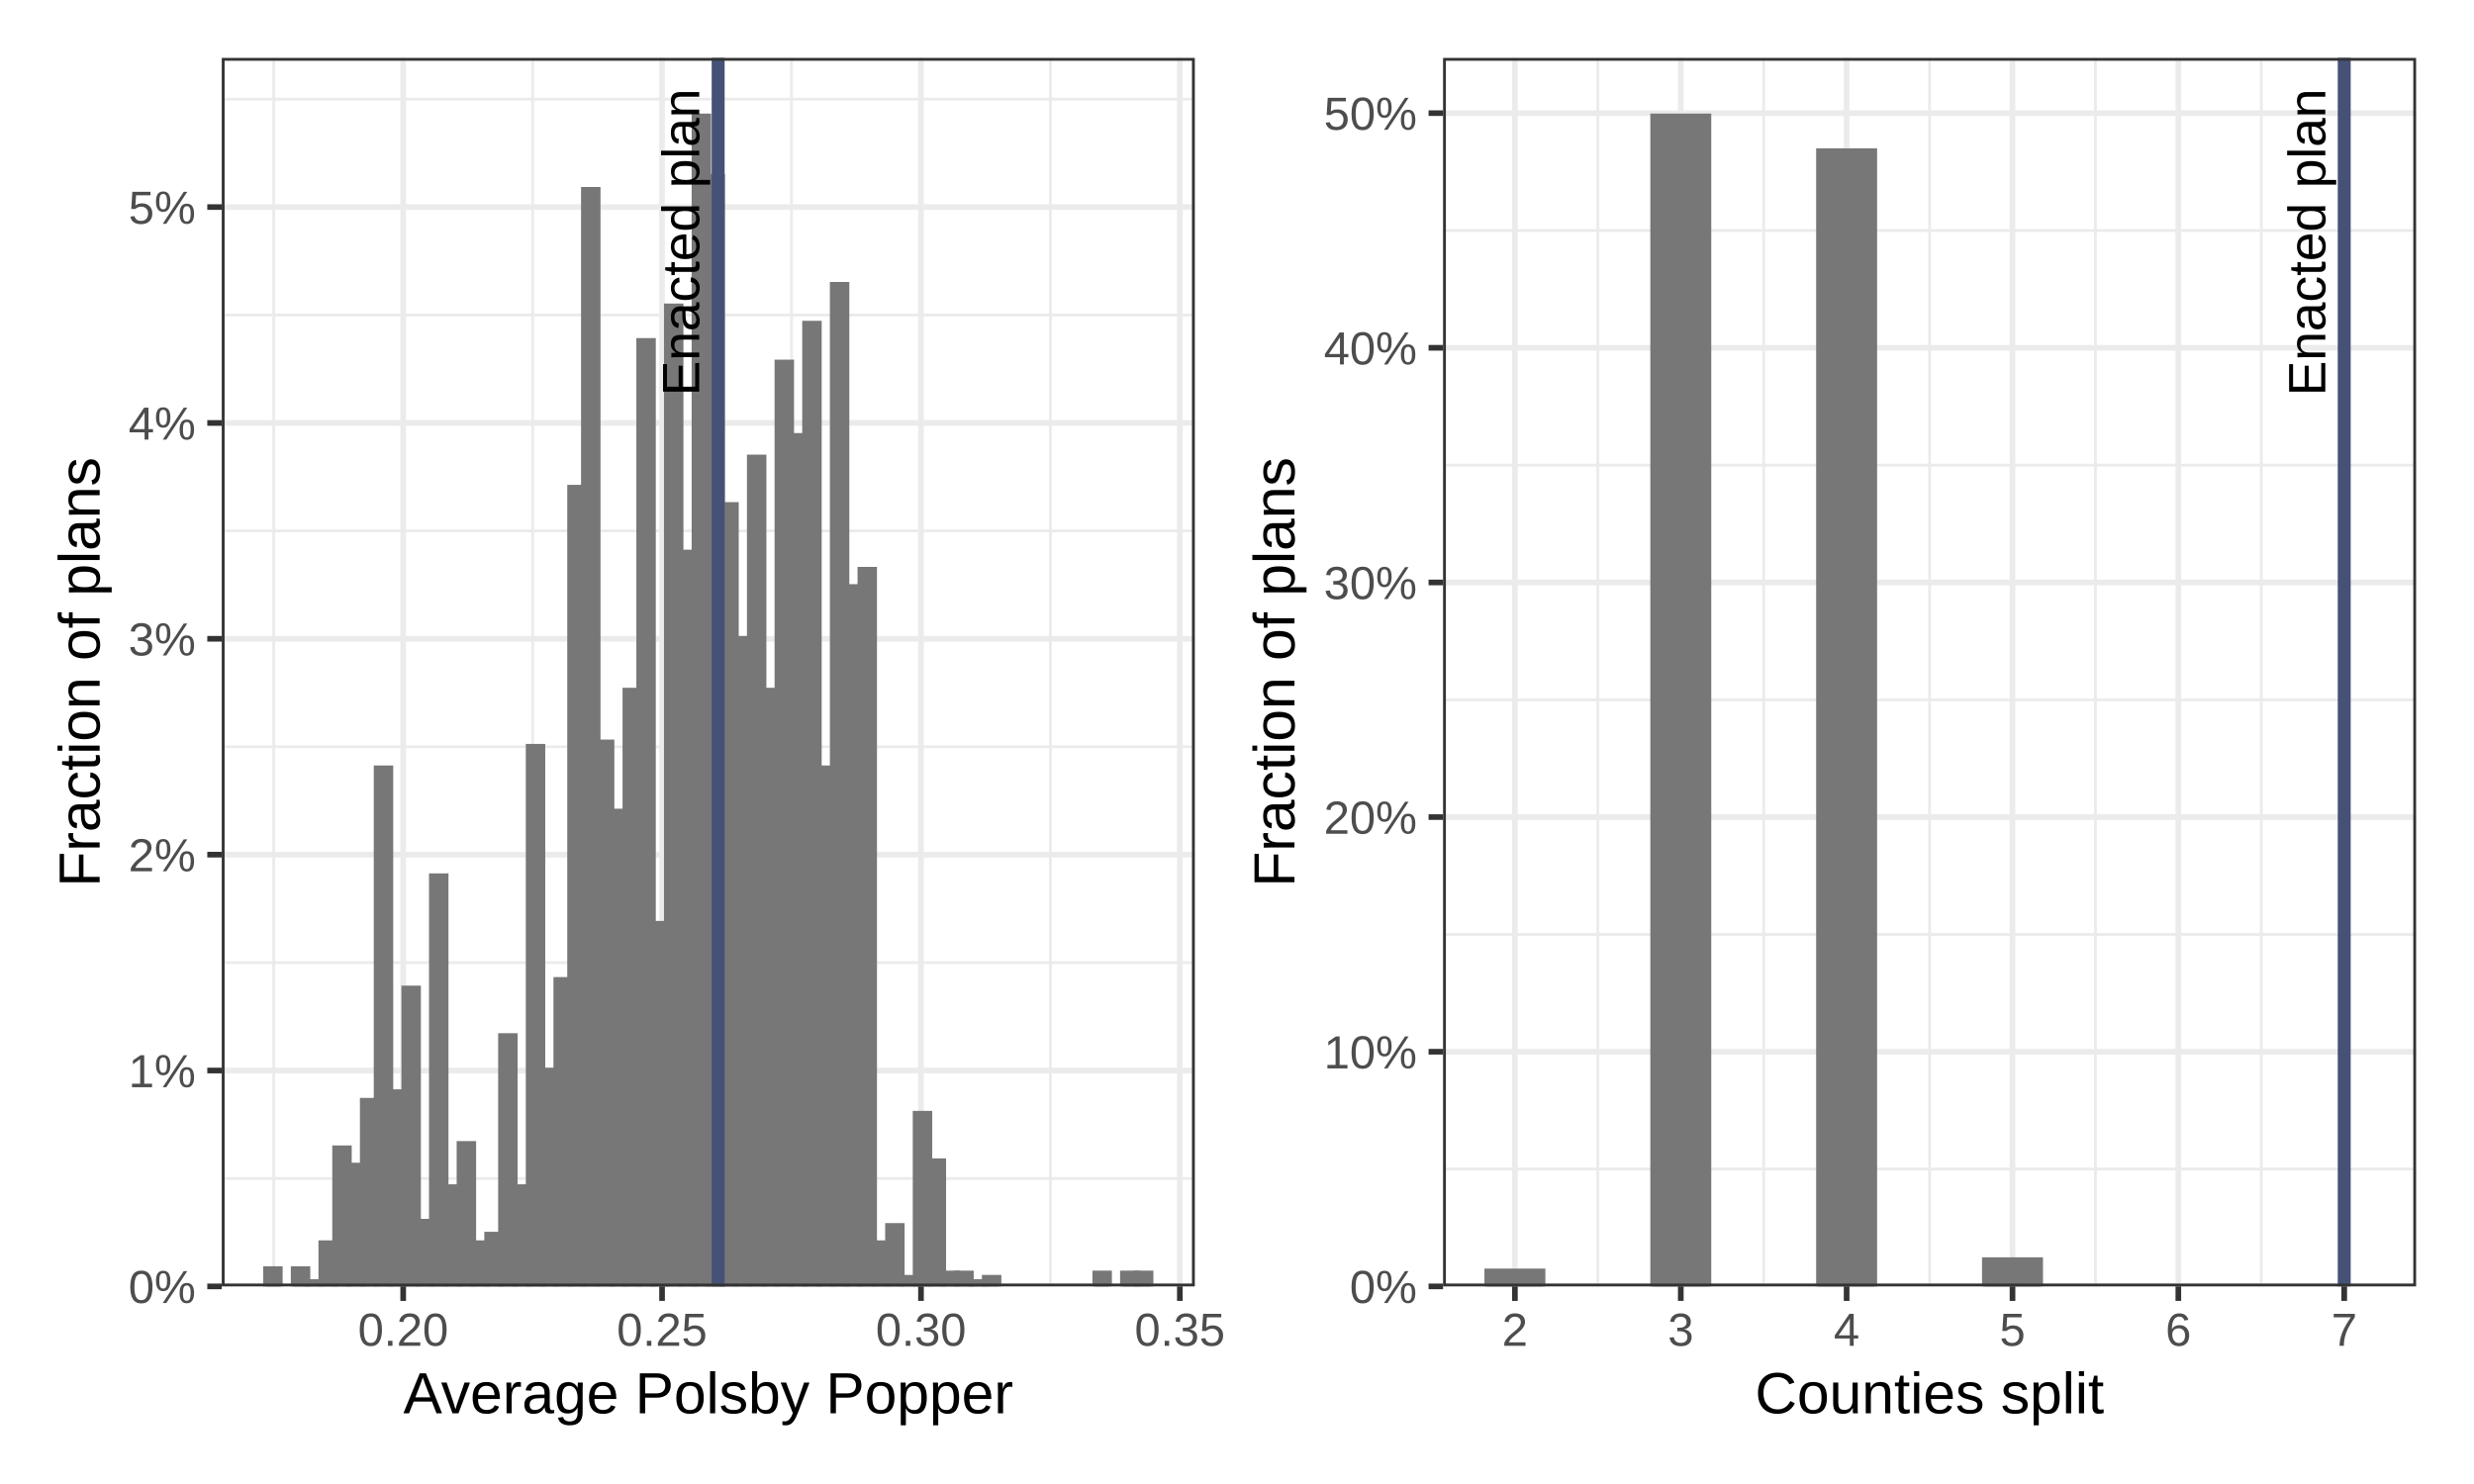
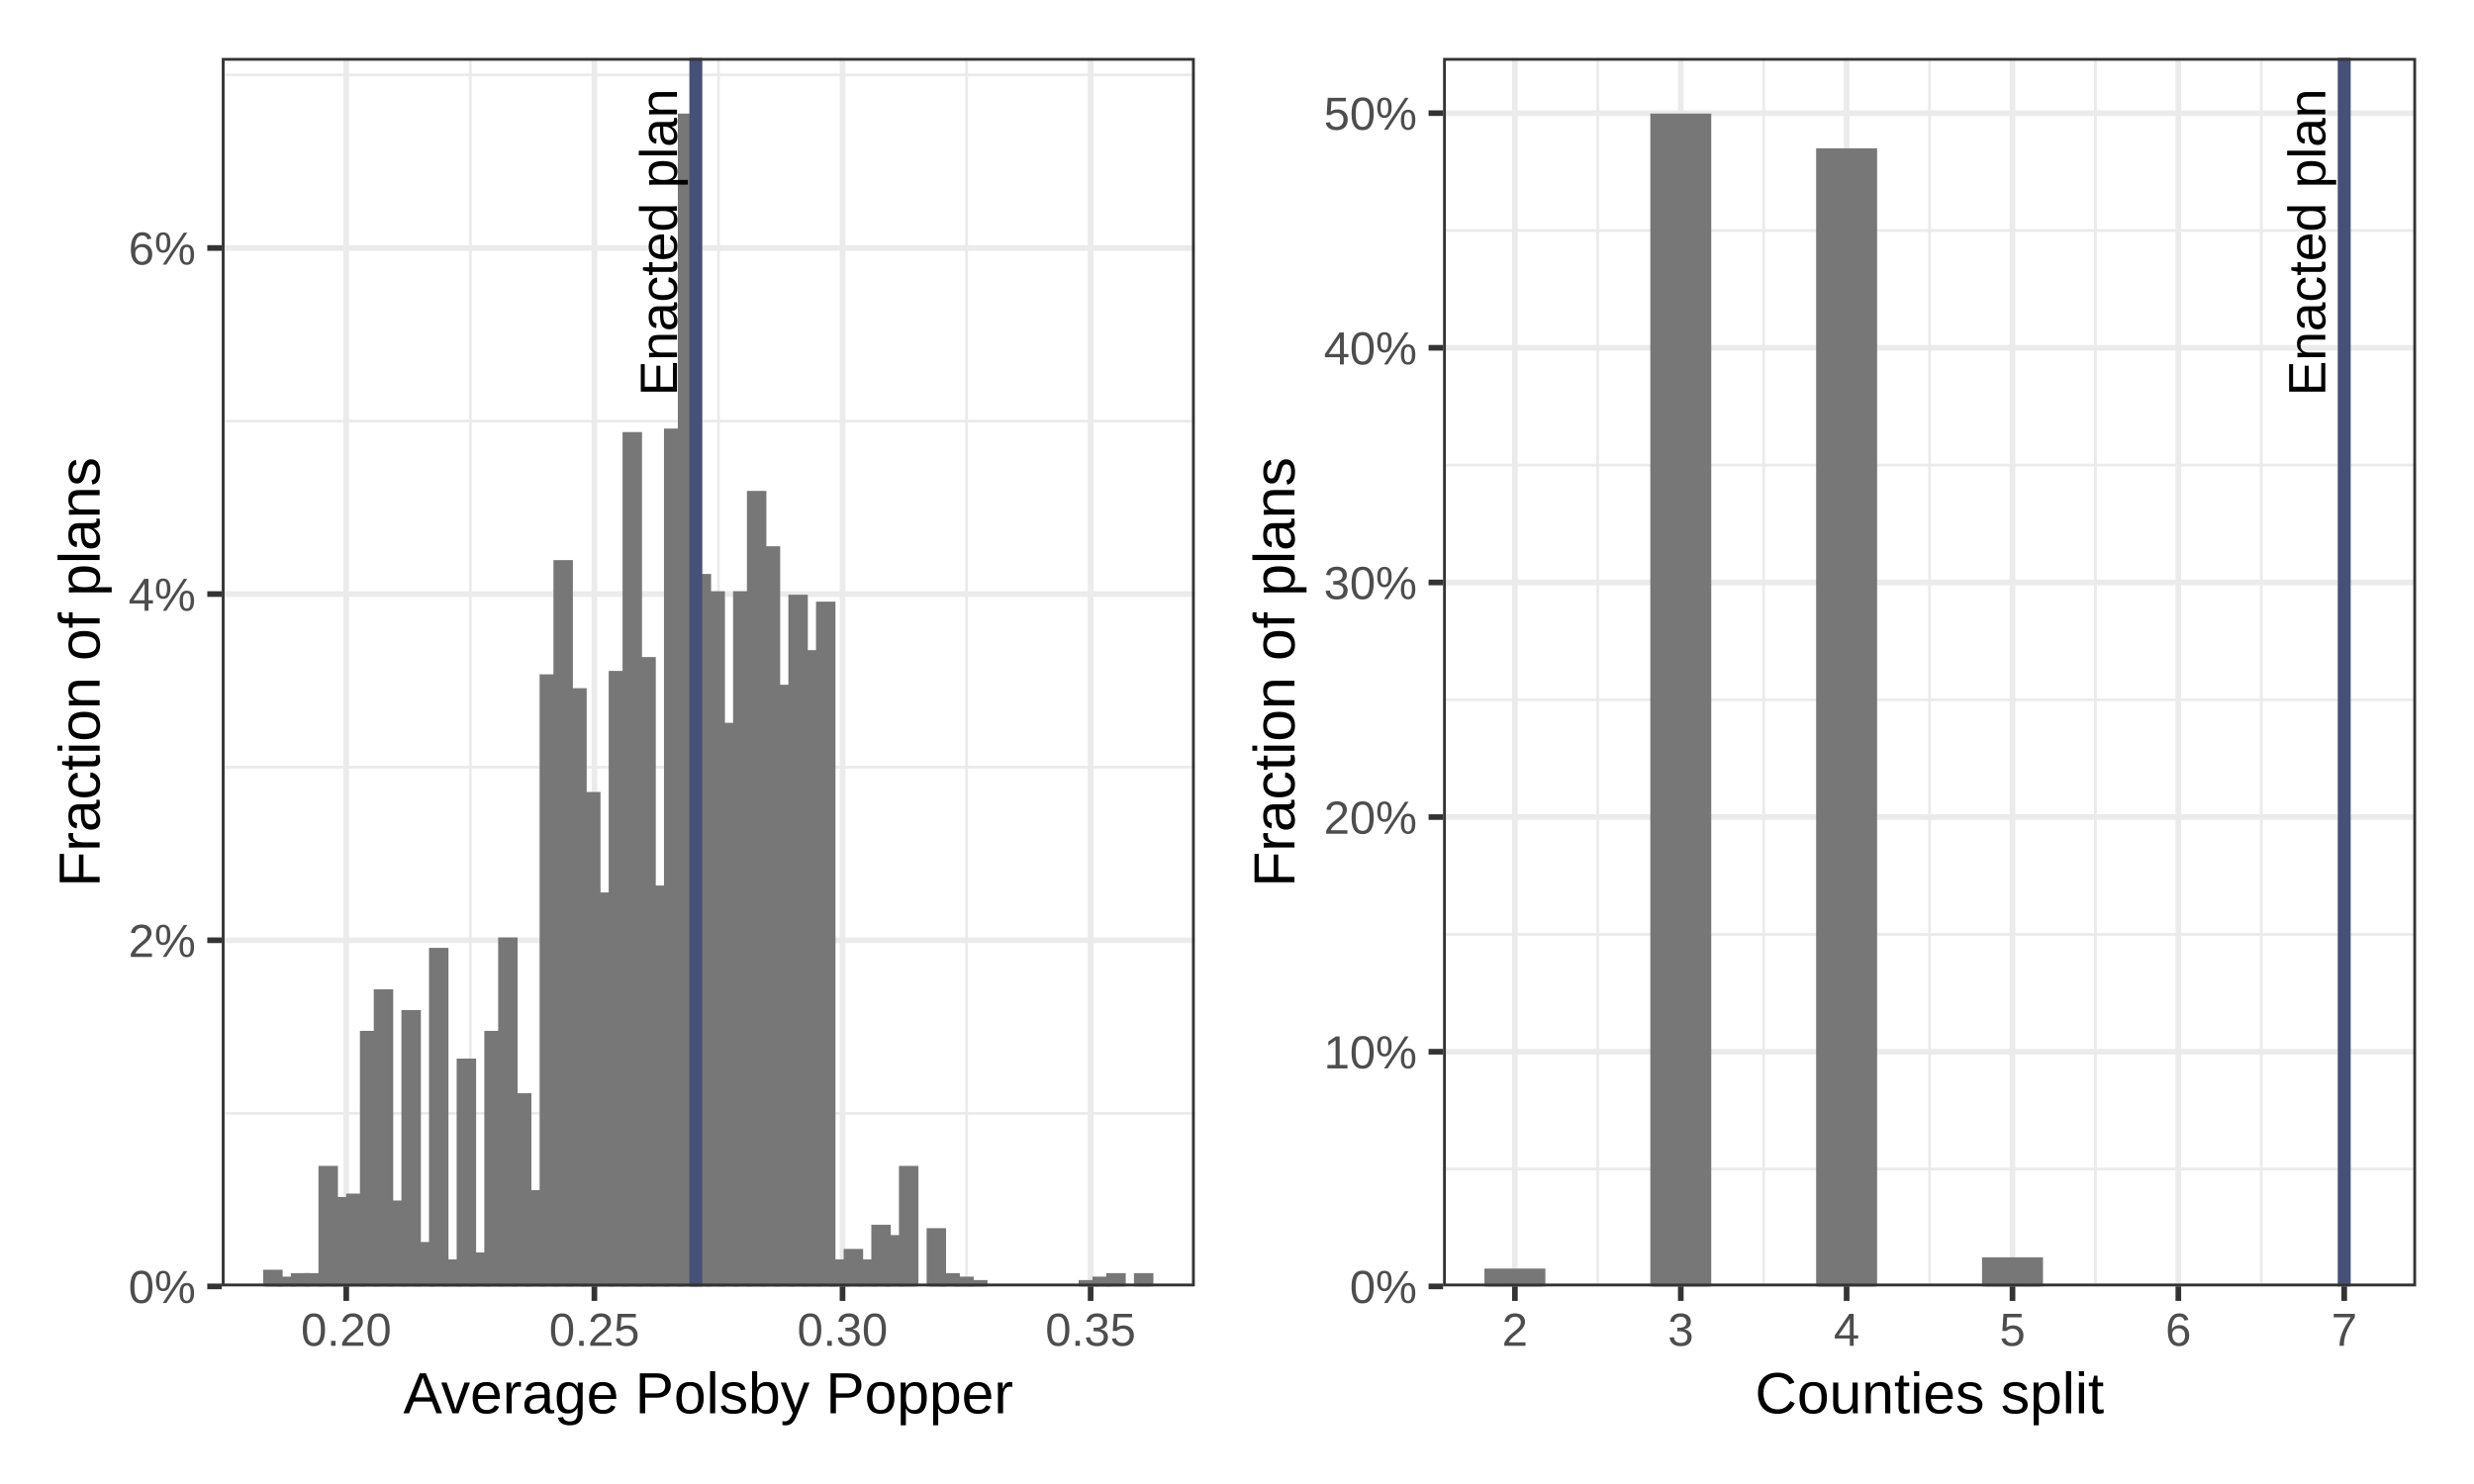
<svg xmlns="http://www.w3.org/2000/svg" class="svglite" width="468.00pt" height="280.80pt" viewBox="0 0 468.00 280.80">
  <defs>
    <style type="text/css">
    .svglite line, .svglite polyline, .svglite polygon, .svglite path, .svglite rect, .svglite circle {
      fill: none;
      stroke: #000000;
      stroke-linecap: round;
      stroke-linejoin: round;
      stroke-miterlimit: 10.00;
    }
  </style>
  </defs>
  <rect width="100%" height="100%" style="stroke: none; fill: #FFFFFF;" />
  <defs>
    <clipPath id="cpMC4wMHw0NjguMDB8MC4wMHwyODAuODA=">
      <rect x="0.00" y="0.00" width="468.00" height="280.80" />
    </clipPath>
  </defs>
  <g clip-path="url(#cpMC4wMHw0NjguMDB8MC4wMHwyODAuODA=)">
    <rect x="0" y="0" width="468.00" height="280.80" style="stroke-width: 1.07; stroke: #FFFFFF; fill: #FFFFFF;" />
  </g>
  <defs>
    <clipPath id="cpNS40OHwyMzEuNTB8NS40OHwyNzUuMzI=">
      <rect x="5.48" y="5.48" width="226.02" height="269.84" />
    </clipPath>
  </defs>
  <g clip-path="url(#cpNS40OHwyMzEuNTB8NS40OHwyNzUuMzI=)">
    <rect x="5.48" y="5.48" width="226.02" height="269.84" style="stroke-width: 1.07; stroke: #FFFFFF; fill: #FFFFFF;" />
  </g>
  <g clip-path="url(#cpMC4wMHw0NjguMDB8MC4wMHwyODAuODA=)">
</g>
  <defs>
    <clipPath id="cpNDEuOTV8MjI2LjAyfDEwLjk2fDI0My40MQ==">
      <rect x="41.95" y="10.96" width="184.07" height="232.45" />
    </clipPath>
  </defs>
  <g clip-path="url(#cpNDEuOTV8MjI2LjAyfDEwLjk2fDI0My40MQ==)">
    <rect x="41.95" y="10.96" width="184.07" height="232.45" style="stroke-width: 1.07; stroke: none; fill: #FFFFFF;" />
-     <polyline points="41.95,222.99 226.02,222.99 " style="stroke-width: 0.53; stroke: #EBEBEB; stroke-linecap: butt;" />
-     <polyline points="41.95,182.14 226.02,182.14 " style="stroke-width: 0.53; stroke: #EBEBEB; stroke-linecap: butt;" />
-     <polyline points="41.95,141.30 226.02,141.30 " style="stroke-width: 0.53; stroke: #EBEBEB; stroke-linecap: butt;" />
-     <polyline points="41.95,100.45 226.02,100.45 " style="stroke-width: 0.53; stroke: #EBEBEB; stroke-linecap: butt;" />
-     <polyline points="41.95,59.61 226.02,59.61 " style="stroke-width: 0.53; stroke: #EBEBEB; stroke-linecap: butt;" />
-     <polyline points="41.95,18.76 226.02,18.76 " style="stroke-width: 0.53; stroke: #EBEBEB; stroke-linecap: butt;" />
-     <polyline points="51.78,243.41 51.78,10.96 " style="stroke-width: 0.53; stroke: #EBEBEB; stroke-linecap: butt;" />
-     <polyline points="100.76,243.41 100.76,10.96 " style="stroke-width: 0.53; stroke: #EBEBEB; stroke-linecap: butt;" />
-     <polyline points="149.73,243.41 149.73,10.96 " style="stroke-width: 0.53; stroke: #EBEBEB; stroke-linecap: butt;" />
-     <polyline points="198.70,243.41 198.70,10.96 " style="stroke-width: 0.53; stroke: #EBEBEB; stroke-linecap: butt;" />
+     <polyline points="41.95,210.66 226.02,210.66 " style="stroke-width: 0.53; stroke: #EBEBEB; stroke-linecap: butt;" />
+     <polyline points="41.95,145.16 226.02,145.16 " style="stroke-width: 0.53; stroke: #EBEBEB; stroke-linecap: butt;" />
+     <polyline points="41.95,79.67 226.02,79.67 " style="stroke-width: 0.53; stroke: #EBEBEB; stroke-linecap: butt;" />
+     <polyline points="41.95,14.17 226.02,14.17 " style="stroke-width: 0.53; stroke: #EBEBEB; stroke-linecap: butt;" />
+     <polyline points="42.03,243.41 42.03,10.96 " style="stroke-width: 0.53; stroke: #EBEBEB; stroke-linecap: butt;" />
+     <polyline points="88.97,243.41 88.97,10.96 " style="stroke-width: 0.53; stroke: #EBEBEB; stroke-linecap: butt;" />
+     <polyline points="135.91,243.41 135.91,10.96 " style="stroke-width: 0.53; stroke: #EBEBEB; stroke-linecap: butt;" />
+     <polyline points="182.84,243.41 182.84,10.96 " style="stroke-width: 0.53; stroke: #EBEBEB; stroke-linecap: butt;" />
    <polyline points="41.95,243.41 226.02,243.41 " style="stroke-width: 1.07; stroke: #EBEBEB; stroke-linecap: butt;" />
-     <polyline points="41.95,202.56 226.02,202.56 " style="stroke-width: 1.07; stroke: #EBEBEB; stroke-linecap: butt;" />
-     <polyline points="41.95,161.72 226.02,161.72 " style="stroke-width: 1.07; stroke: #EBEBEB; stroke-linecap: butt;" />
-     <polyline points="41.95,120.87 226.02,120.87 " style="stroke-width: 1.07; stroke: #EBEBEB; stroke-linecap: butt;" />
-     <polyline points="41.95,80.03 226.02,80.03 " style="stroke-width: 1.07; stroke: #EBEBEB; stroke-linecap: butt;" />
-     <polyline points="41.95,39.18 226.02,39.18 " style="stroke-width: 1.07; stroke: #EBEBEB; stroke-linecap: butt;" />
-     <polyline points="76.27,243.41 76.27,10.96 " style="stroke-width: 1.07; stroke: #EBEBEB; stroke-linecap: butt;" />
-     <polyline points="125.24,243.41 125.24,10.96 " style="stroke-width: 1.07; stroke: #EBEBEB; stroke-linecap: butt;" />
-     <polyline points="174.22,243.41 174.22,10.96 " style="stroke-width: 1.07; stroke: #EBEBEB; stroke-linecap: butt;" />
-     <polyline points="223.19,243.41 223.19,10.96 " style="stroke-width: 1.07; stroke: #EBEBEB; stroke-linecap: butt;" />
-     <rect x="50.32" y="240.14" width="2.61" height="3.27" style="stroke-width: 1.07; stroke: #777777; stroke-linecap: square; stroke-linejoin: miter; fill: #777777;" />
-     <rect x="52.93" y="243.41" width="2.61" height="0.00" style="stroke-width: 1.07; stroke: #777777; stroke-linecap: square; stroke-linejoin: miter; fill: #777777;" />
-     <rect x="55.55" y="240.14" width="2.61" height="3.27" style="stroke-width: 1.07; stroke: #777777; stroke-linecap: square; stroke-linejoin: miter; fill: #777777;" />
-     <rect x="58.16" y="242.59" width="2.61" height="0.82" style="stroke-width: 1.07; stroke: #777777; stroke-linecap: square; stroke-linejoin: miter; fill: #777777;" />
-     <rect x="60.78" y="235.24" width="2.61" height="8.17" style="stroke-width: 1.07; stroke: #777777; stroke-linecap: square; stroke-linejoin: miter; fill: #777777;" />
-     <rect x="63.39" y="217.27" width="2.61" height="26.14" style="stroke-width: 1.07; stroke: #777777; stroke-linecap: square; stroke-linejoin: miter; fill: #777777;" />
-     <rect x="66.01" y="220.54" width="2.61" height="22.87" style="stroke-width: 1.07; stroke: #777777; stroke-linecap: square; stroke-linejoin: miter; fill: #777777;" />
-     <rect x="68.62" y="208.28" width="2.61" height="35.13" style="stroke-width: 1.07; stroke: #777777; stroke-linecap: square; stroke-linejoin: miter; fill: #777777;" />
-     <rect x="71.24" y="145.38" width="2.61" height="98.03" style="stroke-width: 1.07; stroke: #777777; stroke-linecap: square; stroke-linejoin: miter; fill: #777777;" />
-     <rect x="73.85" y="206.65" width="2.61" height="36.76" style="stroke-width: 1.07; stroke: #777777; stroke-linecap: square; stroke-linejoin: miter; fill: #777777;" />
-     <rect x="76.47" y="187.04" width="2.61" height="56.37" style="stroke-width: 1.07; stroke: #777777; stroke-linecap: square; stroke-linejoin: miter; fill: #777777;" />
-     <rect x="79.08" y="231.16" width="2.61" height="12.25" style="stroke-width: 1.07; stroke: #777777; stroke-linecap: square; stroke-linejoin: miter; fill: #777777;" />
-     <rect x="81.69" y="165.80" width="2.61" height="77.61" style="stroke-width: 1.07; stroke: #777777; stroke-linecap: square; stroke-linejoin: miter; fill: #777777;" />
-     <rect x="84.31" y="224.62" width="2.61" height="18.79" style="stroke-width: 1.07; stroke: #777777; stroke-linecap: square; stroke-linejoin: miter; fill: #777777;" />
-     <rect x="86.92" y="216.45" width="2.61" height="26.96" style="stroke-width: 1.07; stroke: #777777; stroke-linecap: square; stroke-linejoin: miter; fill: #777777;" />
-     <rect x="89.54" y="235.24" width="2.61" height="8.17" style="stroke-width: 1.07; stroke: #777777; stroke-linecap: square; stroke-linejoin: miter; fill: #777777;" />
-     <rect x="92.15" y="233.61" width="2.61" height="9.80" style="stroke-width: 1.07; stroke: #777777; stroke-linecap: square; stroke-linejoin: miter; fill: #777777;" />
-     <rect x="94.77" y="196.03" width="2.61" height="47.38" style="stroke-width: 1.07; stroke: #777777; stroke-linecap: square; stroke-linejoin: miter; fill: #777777;" />
-     <rect x="97.38" y="224.62" width="2.61" height="18.79" style="stroke-width: 1.07; stroke: #777777; stroke-linecap: square; stroke-linejoin: miter; fill: #777777;" />
-     <rect x="100.00" y="141.30" width="2.61" height="102.11" style="stroke-width: 1.07; stroke: #777777; stroke-linecap: square; stroke-linejoin: miter; fill: #777777;" />
-     <rect x="102.61" y="202.56" width="2.61" height="40.85" style="stroke-width: 1.07; stroke: #777777; stroke-linecap: square; stroke-linejoin: miter; fill: #777777;" />
-     <rect x="105.23" y="185.41" width="2.61" height="58.00" style="stroke-width: 1.07; stroke: #777777; stroke-linecap: square; stroke-linejoin: miter; fill: #777777;" />
-     <rect x="107.84" y="92.28" width="2.61" height="151.13" style="stroke-width: 1.07; stroke: #777777; stroke-linecap: square; stroke-linejoin: miter; fill: #777777;" />
-     <rect x="110.45" y="35.92" width="2.61" height="207.49" style="stroke-width: 1.07; stroke: #777777; stroke-linecap: square; stroke-linejoin: miter; fill: #777777;" />
-     <rect x="113.07" y="140.48" width="2.61" height="102.93" style="stroke-width: 1.07; stroke: #777777; stroke-linecap: square; stroke-linejoin: miter; fill: #777777;" />
-     <rect x="115.68" y="153.55" width="2.61" height="89.86" style="stroke-width: 1.07; stroke: #777777; stroke-linecap: square; stroke-linejoin: miter; fill: #777777;" />
-     <rect x="118.30" y="130.68" width="2.61" height="112.73" style="stroke-width: 1.07; stroke: #777777; stroke-linecap: square; stroke-linejoin: miter; fill: #777777;" />
-     <rect x="120.91" y="64.51" width="2.61" height="178.90" style="stroke-width: 1.07; stroke: #777777; stroke-linecap: square; stroke-linejoin: miter; fill: #777777;" />
-     <rect x="123.53" y="174.79" width="2.61" height="68.62" style="stroke-width: 1.07; stroke: #777777; stroke-linecap: square; stroke-linejoin: miter; fill: #777777;" />
-     <rect x="126.14" y="57.97" width="2.61" height="185.44" style="stroke-width: 1.07; stroke: #777777; stroke-linecap: square; stroke-linejoin: miter; fill: #777777;" />
-     <rect x="128.76" y="104.54" width="2.61" height="138.87" style="stroke-width: 1.07; stroke: #777777; stroke-linecap: square; stroke-linejoin: miter; fill: #777777;" />
-     <rect x="131.37" y="22.03" width="2.61" height="221.38" style="stroke-width: 1.07; stroke: #777777; stroke-linecap: square; stroke-linejoin: miter; fill: #777777;" />
-     <rect x="133.99" y="33.46" width="2.61" height="209.95" style="stroke-width: 1.07; stroke: #777777; stroke-linecap: square; stroke-linejoin: miter; fill: #777777;" />
-     <rect x="136.60" y="95.55" width="2.61" height="147.86" style="stroke-width: 1.07; stroke: #777777; stroke-linecap: square; stroke-linejoin: miter; fill: #777777;" />
-     <rect x="139.21" y="120.87" width="2.61" height="122.54" style="stroke-width: 1.07; stroke: #777777; stroke-linecap: square; stroke-linejoin: miter; fill: #777777;" />
-     <rect x="141.83" y="86.56" width="2.61" height="156.85" style="stroke-width: 1.07; stroke: #777777; stroke-linecap: square; stroke-linejoin: miter; fill: #777777;" />
-     <rect x="144.44" y="130.68" width="2.61" height="112.73" style="stroke-width: 1.07; stroke: #777777; stroke-linecap: square; stroke-linejoin: miter; fill: #777777;" />
-     <rect x="147.06" y="68.59" width="2.61" height="174.82" style="stroke-width: 1.07; stroke: #777777; stroke-linecap: square; stroke-linejoin: miter; fill: #777777;" />
-     <rect x="149.67" y="82.48" width="2.61" height="160.93" style="stroke-width: 1.07; stroke: #777777; stroke-linecap: square; stroke-linejoin: miter; fill: #777777;" />
-     <rect x="152.29" y="61.24" width="2.61" height="182.17" style="stroke-width: 1.07; stroke: #777777; stroke-linecap: square; stroke-linejoin: miter; fill: #777777;" />
-     <rect x="154.90" y="145.38" width="2.61" height="98.03" style="stroke-width: 1.07; stroke: #777777; stroke-linecap: square; stroke-linejoin: miter; fill: #777777;" />
-     <rect x="157.52" y="53.89" width="2.61" height="189.52" style="stroke-width: 1.07; stroke: #777777; stroke-linecap: square; stroke-linejoin: miter; fill: #777777;" />
-     <rect x="160.13" y="111.07" width="2.61" height="132.34" style="stroke-width: 1.07; stroke: #777777; stroke-linecap: square; stroke-linejoin: miter; fill: #777777;" />
-     <rect x="162.75" y="107.80" width="2.61" height="135.61" style="stroke-width: 1.07; stroke: #777777; stroke-linecap: square; stroke-linejoin: miter; fill: #777777;" />
-     <rect x="165.36" y="235.24" width="2.61" height="8.17" style="stroke-width: 1.07; stroke: #777777; stroke-linecap: square; stroke-linejoin: miter; fill: #777777;" />
-     <rect x="167.98" y="231.97" width="2.61" height="11.44" style="stroke-width: 1.07; stroke: #777777; stroke-linecap: square; stroke-linejoin: miter; fill: #777777;" />
-     <rect x="170.59" y="241.78" width="2.61" height="1.63" style="stroke-width: 1.07; stroke: #777777; stroke-linecap: square; stroke-linejoin: miter; fill: #777777;" />
-     <rect x="173.20" y="210.73" width="2.61" height="32.68" style="stroke-width: 1.07; stroke: #777777; stroke-linecap: square; stroke-linejoin: miter; fill: #777777;" />
-     <rect x="175.82" y="219.72" width="2.61" height="23.69" style="stroke-width: 1.07; stroke: #777777; stroke-linecap: square; stroke-linejoin: miter; fill: #777777;" />
-     <rect x="178.43" y="240.96" width="2.61" height="2.45" style="stroke-width: 1.07; stroke: #777777; stroke-linecap: square; stroke-linejoin: miter; fill: #777777;" />
-     <rect x="181.05" y="240.96" width="2.61" height="2.45" style="stroke-width: 1.07; stroke: #777777; stroke-linecap: square; stroke-linejoin: miter; fill: #777777;" />
-     <rect x="183.66" y="242.59" width="2.61" height="0.82" style="stroke-width: 1.07; stroke: #777777; stroke-linecap: square; stroke-linejoin: miter; fill: #777777;" />
-     <rect x="186.28" y="241.78" width="2.61" height="1.63" style="stroke-width: 1.07; stroke: #777777; stroke-linecap: square; stroke-linejoin: miter; fill: #777777;" />
+     <polyline points="41.95,177.91 226.02,177.91 " style="stroke-width: 1.07; stroke: #EBEBEB; stroke-linecap: butt;" />
+     <polyline points="41.95,112.41 226.02,112.41 " style="stroke-width: 1.07; stroke: #EBEBEB; stroke-linecap: butt;" />
+     <polyline points="41.95,46.92 226.02,46.92 " style="stroke-width: 1.07; stroke: #EBEBEB; stroke-linecap: butt;" />
+     <polyline points="65.50,243.41 65.50,10.96 " style="stroke-width: 1.07; stroke: #EBEBEB; stroke-linecap: butt;" />
+     <polyline points="112.44,243.41 112.44,10.96 " style="stroke-width: 1.07; stroke: #EBEBEB; stroke-linecap: butt;" />
+     <polyline points="159.38,243.41 159.38,10.96 " style="stroke-width: 1.07; stroke: #EBEBEB; stroke-linecap: butt;" />
+     <polyline points="206.31,243.41 206.31,10.96 " style="stroke-width: 1.07; stroke: #EBEBEB; stroke-linecap: butt;" />
+     <rect x="50.32" y="240.79" width="2.61" height="2.62" style="stroke-width: 1.07; stroke: #777777; stroke-linecap: square; stroke-linejoin: miter; fill: #777777;" />
+     <rect x="52.93" y="242.10" width="2.61" height="1.31" style="stroke-width: 1.07; stroke: #777777; stroke-linecap: square; stroke-linejoin: miter; fill: #777777;" />
+     <rect x="55.55" y="241.44" width="2.61" height="1.96" style="stroke-width: 1.07; stroke: #777777; stroke-linecap: square; stroke-linejoin: miter; fill: #777777;" />
+     <rect x="58.16" y="241.44" width="2.61" height="1.96" style="stroke-width: 1.07; stroke: #777777; stroke-linecap: square; stroke-linejoin: miter; fill: #777777;" />
+     <rect x="60.78" y="221.14" width="2.61" height="22.27" style="stroke-width: 1.07; stroke: #777777; stroke-linecap: square; stroke-linejoin: miter; fill: #777777;" />
+     <rect x="63.39" y="227.04" width="2.61" height="16.37" style="stroke-width: 1.07; stroke: #777777; stroke-linecap: square; stroke-linejoin: miter; fill: #777777;" />
+     <rect x="66.01" y="226.38" width="2.61" height="17.03" style="stroke-width: 1.07; stroke: #777777; stroke-linecap: square; stroke-linejoin: miter; fill: #777777;" />
+     <rect x="68.62" y="195.60" width="2.61" height="47.81" style="stroke-width: 1.07; stroke: #777777; stroke-linecap: square; stroke-linejoin: miter; fill: #777777;" />
+     <rect x="71.24" y="187.74" width="2.61" height="55.67" style="stroke-width: 1.07; stroke: #777777; stroke-linecap: square; stroke-linejoin: miter; fill: #777777;" />
+     <rect x="73.85" y="227.69" width="2.61" height="15.72" style="stroke-width: 1.07; stroke: #777777; stroke-linecap: square; stroke-linejoin: miter; fill: #777777;" />
+     <rect x="76.47" y="191.67" width="2.61" height="51.74" style="stroke-width: 1.07; stroke: #777777; stroke-linecap: square; stroke-linejoin: miter; fill: #777777;" />
+     <rect x="79.08" y="235.55" width="2.61" height="7.86" style="stroke-width: 1.07; stroke: #777777; stroke-linecap: square; stroke-linejoin: miter; fill: #777777;" />
+     <rect x="81.69" y="179.88" width="2.61" height="63.53" style="stroke-width: 1.07; stroke: #777777; stroke-linecap: square; stroke-linejoin: miter; fill: #777777;" />
+     <rect x="84.31" y="238.83" width="2.61" height="4.58" style="stroke-width: 1.07; stroke: #777777; stroke-linecap: square; stroke-linejoin: miter; fill: #777777;" />
+     <rect x="86.92" y="200.84" width="2.61" height="42.57" style="stroke-width: 1.07; stroke: #777777; stroke-linecap: square; stroke-linejoin: miter; fill: #777777;" />
+     <rect x="89.54" y="237.52" width="2.61" height="5.89" style="stroke-width: 1.07; stroke: #777777; stroke-linecap: square; stroke-linejoin: miter; fill: #777777;" />
+     <rect x="92.15" y="195.60" width="2.61" height="47.81" style="stroke-width: 1.07; stroke: #777777; stroke-linecap: square; stroke-linejoin: miter; fill: #777777;" />
+     <rect x="94.77" y="177.91" width="2.61" height="65.50" style="stroke-width: 1.07; stroke: #777777; stroke-linecap: square; stroke-linejoin: miter; fill: #777777;" />
+     <rect x="97.38" y="207.39" width="2.61" height="36.02" style="stroke-width: 1.07; stroke: #777777; stroke-linecap: square; stroke-linejoin: miter; fill: #777777;" />
+     <rect x="100.00" y="225.73" width="2.61" height="17.68" style="stroke-width: 1.07; stroke: #777777; stroke-linecap: square; stroke-linejoin: miter; fill: #777777;" />
+     <rect x="102.61" y="128.13" width="2.61" height="115.28" style="stroke-width: 1.07; stroke: #777777; stroke-linecap: square; stroke-linejoin: miter; fill: #777777;" />
+     <rect x="105.23" y="106.52" width="2.61" height="136.89" style="stroke-width: 1.07; stroke: #777777; stroke-linecap: square; stroke-linejoin: miter; fill: #777777;" />
+     <rect x="107.84" y="130.75" width="2.61" height="112.66" style="stroke-width: 1.07; stroke: #777777; stroke-linecap: square; stroke-linejoin: miter; fill: #777777;" />
+     <rect x="110.45" y="150.40" width="2.61" height="93.01" style="stroke-width: 1.07; stroke: #777777; stroke-linecap: square; stroke-linejoin: miter; fill: #777777;" />
+     <rect x="113.07" y="169.40" width="2.61" height="74.01" style="stroke-width: 1.07; stroke: #777777; stroke-linecap: square; stroke-linejoin: miter; fill: #777777;" />
+     <rect x="115.68" y="127.48" width="2.61" height="115.93" style="stroke-width: 1.07; stroke: #777777; stroke-linecap: square; stroke-linejoin: miter; fill: #777777;" />
+     <rect x="118.30" y="82.29" width="2.61" height="161.12" style="stroke-width: 1.07; stroke: #777777; stroke-linecap: square; stroke-linejoin: miter; fill: #777777;" />
+     <rect x="120.91" y="124.86" width="2.61" height="118.55" style="stroke-width: 1.07; stroke: #777777; stroke-linecap: square; stroke-linejoin: miter; fill: #777777;" />
+     <rect x="123.53" y="168.09" width="2.61" height="75.32" style="stroke-width: 1.07; stroke: #777777; stroke-linecap: square; stroke-linejoin: miter; fill: #777777;" />
+     <rect x="126.14" y="81.63" width="2.61" height="161.78" style="stroke-width: 1.07; stroke: #777777; stroke-linecap: square; stroke-linejoin: miter; fill: #777777;" />
+     <rect x="128.76" y="22.03" width="2.61" height="221.38" style="stroke-width: 1.07; stroke: #777777; stroke-linecap: square; stroke-linejoin: miter; fill: #777777;" />
+     <rect x="131.37" y="109.14" width="2.61" height="134.27" style="stroke-width: 1.07; stroke: #777777; stroke-linecap: square; stroke-linejoin: miter; fill: #777777;" />
+     <rect x="133.99" y="112.41" width="2.61" height="131.00" style="stroke-width: 1.07; stroke: #777777; stroke-linecap: square; stroke-linejoin: miter; fill: #777777;" />
+     <rect x="136.60" y="137.30" width="2.61" height="106.11" style="stroke-width: 1.07; stroke: #777777; stroke-linecap: square; stroke-linejoin: miter; fill: #777777;" />
+     <rect x="139.21" y="112.41" width="2.61" height="131.00" style="stroke-width: 1.07; stroke: #777777; stroke-linecap: square; stroke-linejoin: miter; fill: #777777;" />
+     <rect x="141.83" y="93.42" width="2.61" height="149.99" style="stroke-width: 1.07; stroke: #777777; stroke-linecap: square; stroke-linejoin: miter; fill: #777777;" />
+     <rect x="144.44" y="103.90" width="2.61" height="139.51" style="stroke-width: 1.07; stroke: #777777; stroke-linecap: square; stroke-linejoin: miter; fill: #777777;" />
+     <rect x="147.06" y="130.10" width="2.61" height="113.31" style="stroke-width: 1.07; stroke: #777777; stroke-linecap: square; stroke-linejoin: miter; fill: #777777;" />
+     <rect x="149.67" y="113.07" width="2.61" height="130.34" style="stroke-width: 1.07; stroke: #777777; stroke-linecap: square; stroke-linejoin: miter; fill: #777777;" />
+     <rect x="152.29" y="123.55" width="2.61" height="119.86" style="stroke-width: 1.07; stroke: #777777; stroke-linecap: square; stroke-linejoin: miter; fill: #777777;" />
+     <rect x="154.90" y="114.38" width="2.61" height="129.03" style="stroke-width: 1.07; stroke: #777777; stroke-linecap: square; stroke-linejoin: miter; fill: #777777;" />
+     <rect x="157.52" y="238.83" width="2.61" height="4.58" style="stroke-width: 1.07; stroke: #777777; stroke-linecap: square; stroke-linejoin: miter; fill: #777777;" />
+     <rect x="160.13" y="236.86" width="2.61" height="6.55" style="stroke-width: 1.07; stroke: #777777; stroke-linecap: square; stroke-linejoin: miter; fill: #777777;" />
+     <rect x="162.75" y="238.83" width="2.61" height="4.58" style="stroke-width: 1.07; stroke: #777777; stroke-linecap: square; stroke-linejoin: miter; fill: #777777;" />
+     <rect x="165.36" y="232.28" width="2.61" height="11.13" style="stroke-width: 1.07; stroke: #777777; stroke-linecap: square; stroke-linejoin: miter; fill: #777777;" />
+     <rect x="167.98" y="234.24" width="2.61" height="9.17" style="stroke-width: 1.07; stroke: #777777; stroke-linecap: square; stroke-linejoin: miter; fill: #777777;" />
+     <rect x="170.59" y="221.14" width="2.61" height="22.27" style="stroke-width: 1.07; stroke: #777777; stroke-linecap: square; stroke-linejoin: miter; fill: #777777;" />
+     <rect x="173.20" y="243.41" width="2.61" height="0.00" style="stroke-width: 1.07; stroke: #777777; stroke-linecap: square; stroke-linejoin: miter; fill: #777777;" />
+     <rect x="175.82" y="232.93" width="2.61" height="10.48" style="stroke-width: 1.07; stroke: #777777; stroke-linecap: square; stroke-linejoin: miter; fill: #777777;" />
+     <rect x="178.43" y="241.44" width="2.61" height="1.96" style="stroke-width: 1.07; stroke: #777777; stroke-linecap: square; stroke-linejoin: miter; fill: #777777;" />
+     <rect x="181.05" y="242.10" width="2.61" height="1.31" style="stroke-width: 1.07; stroke: #777777; stroke-linecap: square; stroke-linejoin: miter; fill: #777777;" />
+     <rect x="183.66" y="242.75" width="2.61" height="0.65" style="stroke-width: 1.07; stroke: #777777; stroke-linecap: square; stroke-linejoin: miter; fill: #777777;" />
+     <rect x="186.28" y="243.41" width="2.61" height="0.00" style="stroke-width: 1.07; stroke: #777777; stroke-linecap: square; stroke-linejoin: miter; fill: #777777;" />
    <rect x="188.89" y="243.41" width="2.61" height="0.00" style="stroke-width: 1.07; stroke: #777777; stroke-linecap: square; stroke-linejoin: miter; fill: #777777;" />
    <rect x="191.51" y="243.41" width="2.61" height="0.00" style="stroke-width: 1.07; stroke: #777777; stroke-linecap: square; stroke-linejoin: miter; fill: #777777;" />
    <rect x="194.12" y="243.41" width="2.61" height="0.00" style="stroke-width: 1.07; stroke: #777777; stroke-linecap: square; stroke-linejoin: miter; fill: #777777;" />
    <rect x="196.74" y="243.41" width="2.61" height="0.00" style="stroke-width: 1.07; stroke: #777777; stroke-linecap: square; stroke-linejoin: miter; fill: #777777;" />
    <rect x="199.35" y="243.41" width="2.61" height="0.00" style="stroke-width: 1.07; stroke: #777777; stroke-linecap: square; stroke-linejoin: miter; fill: #777777;" />
    <rect x="201.96" y="243.41" width="2.61" height="0.00" style="stroke-width: 1.07; stroke: #777777; stroke-linecap: square; stroke-linejoin: miter; fill: #777777;" />
-     <rect x="204.58" y="243.41" width="2.61" height="0.00" style="stroke-width: 1.07; stroke: #777777; stroke-linecap: square; stroke-linejoin: miter; fill: #777777;" />
-     <rect x="207.19" y="240.96" width="2.61" height="2.45" style="stroke-width: 1.07; stroke: #777777; stroke-linecap: square; stroke-linejoin: miter; fill: #777777;" />
-     <rect x="209.81" y="243.41" width="2.61" height="0.00" style="stroke-width: 1.07; stroke: #777777; stroke-linecap: square; stroke-linejoin: miter; fill: #777777;" />
-     <rect x="212.42" y="240.96" width="2.61" height="2.45" style="stroke-width: 1.07; stroke: #777777; stroke-linecap: square; stroke-linejoin: miter; fill: #777777;" />
-     <rect x="215.04" y="240.96" width="2.61" height="2.45" style="stroke-width: 1.07; stroke: #777777; stroke-linecap: square; stroke-linejoin: miter; fill: #777777;" />
-     <line x1="135.85" y1="243.41" x2="135.85" y2="10.96" style="stroke-width: 2.45; stroke: #465177; stroke-linecap: butt;" />
-     <text transform="translate(132.27,16.77) rotate(-90)" text-anchor="end" style="font-size: 9.96px; font-family: Arial;" textLength="58.11px" lengthAdjust="spacingAndGlyphs">Enacted plan</text>
+     <rect x="204.58" y="242.75" width="2.61" height="0.65" style="stroke-width: 1.07; stroke: #777777; stroke-linecap: square; stroke-linejoin: miter; fill: #777777;" />
+     <rect x="207.19" y="242.10" width="2.61" height="1.31" style="stroke-width: 1.07; stroke: #777777; stroke-linecap: square; stroke-linejoin: miter; fill: #777777;" />
+     <rect x="209.81" y="241.44" width="2.61" height="1.96" style="stroke-width: 1.07; stroke: #777777; stroke-linecap: square; stroke-linejoin: miter; fill: #777777;" />
+     <rect x="212.42" y="243.41" width="2.61" height="0.00" style="stroke-width: 1.07; stroke: #777777; stroke-linecap: square; stroke-linejoin: miter; fill: #777777;" />
+     <rect x="215.04" y="241.44" width="2.61" height="1.96" style="stroke-width: 1.07; stroke: #777777; stroke-linecap: square; stroke-linejoin: miter; fill: #777777;" />
+     <line x1="131.63" y1="243.41" x2="131.63" y2="10.96" style="stroke-width: 2.45; stroke: #465177; stroke-linecap: butt;" />
+     <text transform="translate(128.06,16.77) rotate(-90)" text-anchor="end" style="font-size: 9.96px; font-family: Arial;" textLength="58.11px" lengthAdjust="spacingAndGlyphs">Enacted plan</text>
    <rect x="41.95" y="10.96" width="184.07" height="232.45" style="stroke-width: 1.07; stroke: #333333;" />
  </g>
  <g clip-path="url(#cpMC4wMHw0NjguMDB8MC4wMHwyODAuODA=)">
    <text x="37.02" y="246.56" text-anchor="end" style="font-size: 8.80px; fill: #4D4D4D; font-family: Arial;" textLength="12.72px" lengthAdjust="spacingAndGlyphs">0%</text>
-     <text x="37.02" y="205.72" text-anchor="end" style="font-size: 8.80px; fill: #4D4D4D; font-family: Arial;" textLength="12.72px" lengthAdjust="spacingAndGlyphs">1%</text>
-     <text x="37.02" y="164.87" text-anchor="end" style="font-size: 8.80px; fill: #4D4D4D; font-family: Arial;" textLength="12.72px" lengthAdjust="spacingAndGlyphs">2%</text>
-     <text x="37.02" y="124.03" text-anchor="end" style="font-size: 8.80px; fill: #4D4D4D; font-family: Arial;" textLength="12.72px" lengthAdjust="spacingAndGlyphs">3%</text>
-     <text x="37.02" y="83.18" text-anchor="end" style="font-size: 8.80px; fill: #4D4D4D; font-family: Arial;" textLength="12.72px" lengthAdjust="spacingAndGlyphs">4%</text>
-     <text x="37.02" y="42.34" text-anchor="end" style="font-size: 8.80px; fill: #4D4D4D; font-family: Arial;" textLength="12.72px" lengthAdjust="spacingAndGlyphs">5%</text>
+     <text x="37.02" y="181.07" text-anchor="end" style="font-size: 8.80px; fill: #4D4D4D; font-family: Arial;" textLength="12.72px" lengthAdjust="spacingAndGlyphs">2%</text>
+     <text x="37.02" y="115.57" text-anchor="end" style="font-size: 8.80px; fill: #4D4D4D; font-family: Arial;" textLength="12.72px" lengthAdjust="spacingAndGlyphs">4%</text>
+     <text x="37.02" y="50.07" text-anchor="end" style="font-size: 8.80px; fill: #4D4D4D; font-family: Arial;" textLength="12.72px" lengthAdjust="spacingAndGlyphs">6%</text>
    <polyline points="39.21,243.41 41.95,243.41 " style="stroke-width: 1.07; stroke: #333333; stroke-linecap: butt;" />
-     <polyline points="39.21,202.56 41.95,202.56 " style="stroke-width: 1.07; stroke: #333333; stroke-linecap: butt;" />
-     <polyline points="39.21,161.72 41.95,161.72 " style="stroke-width: 1.07; stroke: #333333; stroke-linecap: butt;" />
-     <polyline points="39.21,120.87 41.95,120.87 " style="stroke-width: 1.07; stroke: #333333; stroke-linecap: butt;" />
-     <polyline points="39.21,80.03 41.95,80.03 " style="stroke-width: 1.07; stroke: #333333; stroke-linecap: butt;" />
-     <polyline points="39.21,39.18 41.95,39.18 " style="stroke-width: 1.07; stroke: #333333; stroke-linecap: butt;" />
-     <polyline points="76.27,246.15 76.27,243.41 " style="stroke-width: 1.07; stroke: #333333; stroke-linecap: butt;" />
-     <polyline points="125.24,246.15 125.24,243.41 " style="stroke-width: 1.07; stroke: #333333; stroke-linecap: butt;" />
-     <polyline points="174.22,246.15 174.22,243.41 " style="stroke-width: 1.07; stroke: #333333; stroke-linecap: butt;" />
-     <polyline points="223.19,246.15 223.19,243.41 " style="stroke-width: 1.07; stroke: #333333; stroke-linecap: butt;" />
-     <text x="76.27" y="254.65" text-anchor="middle" style="font-size: 8.80px; fill: #4D4D4D; font-family: Arial;" textLength="17.13px" lengthAdjust="spacingAndGlyphs">0.20</text>
-     <text x="125.24" y="254.65" text-anchor="middle" style="font-size: 8.80px; fill: #4D4D4D; font-family: Arial;" textLength="17.13px" lengthAdjust="spacingAndGlyphs">0.25</text>
-     <text x="174.22" y="254.65" text-anchor="middle" style="font-size: 8.80px; fill: #4D4D4D; font-family: Arial;" textLength="17.13px" lengthAdjust="spacingAndGlyphs">0.30</text>
-     <text x="223.19" y="254.65" text-anchor="middle" style="font-size: 8.80px; fill: #4D4D4D; font-family: Arial;" textLength="17.13px" lengthAdjust="spacingAndGlyphs">0.35</text>
+     <polyline points="39.21,177.91 41.95,177.91 " style="stroke-width: 1.07; stroke: #333333; stroke-linecap: butt;" />
+     <polyline points="39.21,112.41 41.95,112.41 " style="stroke-width: 1.07; stroke: #333333; stroke-linecap: butt;" />
+     <polyline points="39.21,46.92 41.95,46.92 " style="stroke-width: 1.07; stroke: #333333; stroke-linecap: butt;" />
+     <polyline points="65.50,246.15 65.50,243.41 " style="stroke-width: 1.07; stroke: #333333; stroke-linecap: butt;" />
+     <polyline points="112.44,246.15 112.44,243.41 " style="stroke-width: 1.07; stroke: #333333; stroke-linecap: butt;" />
+     <polyline points="159.38,246.15 159.38,243.41 " style="stroke-width: 1.07; stroke: #333333; stroke-linecap: butt;" />
+     <polyline points="206.31,246.15 206.31,243.41 " style="stroke-width: 1.07; stroke: #333333; stroke-linecap: butt;" />
+     <text x="65.50" y="254.65" text-anchor="middle" style="font-size: 8.80px; fill: #4D4D4D; font-family: Arial;" textLength="17.13px" lengthAdjust="spacingAndGlyphs">0.20</text>
+     <text x="112.44" y="254.65" text-anchor="middle" style="font-size: 8.80px; fill: #4D4D4D; font-family: Arial;" textLength="17.13px" lengthAdjust="spacingAndGlyphs">0.25</text>
+     <text x="159.38" y="254.65" text-anchor="middle" style="font-size: 8.80px; fill: #4D4D4D; font-family: Arial;" textLength="17.13px" lengthAdjust="spacingAndGlyphs">0.30</text>
+     <text x="206.31" y="254.65" text-anchor="middle" style="font-size: 8.80px; fill: #4D4D4D; font-family: Arial;" textLength="17.13px" lengthAdjust="spacingAndGlyphs">0.35</text>
    <text x="133.99" y="267.42" text-anchor="middle" style="font-size: 11.00px; font-family: Arial;" textLength="115.59px" lengthAdjust="spacingAndGlyphs">Average Polsby Popper</text>
    <text transform="translate(18.85,127.18) rotate(-90)" text-anchor="middle" style="font-size: 11.00px; font-family: Arial;" textLength="81.32px" lengthAdjust="spacingAndGlyphs">Fraction of plans</text>
  </g>
  <defs>
    <clipPath id="cpMjMxLjUwfDQ2Mi41Mnw1LjQ4fDI3NS4zMg==">
      <rect x="231.50" y="5.48" width="231.02" height="269.84" />
    </clipPath>
  </defs>
  <g clip-path="url(#cpMjMxLjUwfDQ2Mi41Mnw1LjQ4fDI3NS4zMg==)">
    <rect x="231.50" y="5.48" width="231.02" height="269.84" style="stroke-width: 1.07; stroke: #FFFFFF; fill: #FFFFFF;" />
  </g>
  <g clip-path="url(#cpMC4wMHw0NjguMDB8MC4wMHwyODAuODA=)">
</g>
  <defs>
    <clipPath id="cpMjcyLjk4fDQ1Ny4wNHwxMC45NnwyNDMuNDE=">
      <rect x="272.98" y="10.96" width="184.07" height="232.45" />
    </clipPath>
  </defs>
  <g clip-path="url(#cpMjcyLjk4fDQ1Ny4wNHwxMC45NnwyNDMuNDE=)">
    <rect x="272.98" y="10.96" width="184.07" height="232.45" style="stroke-width: 1.07; stroke: none; fill: #FFFFFF;" />
    <polyline points="272.98,221.21 457.04,221.21 " style="stroke-width: 0.53; stroke: #EBEBEB; stroke-linecap: butt;" />
    <polyline points="272.98,176.81 457.04,176.81 " style="stroke-width: 0.53; stroke: #EBEBEB; stroke-linecap: butt;" />
    <polyline points="272.98,132.41 457.04,132.41 " style="stroke-width: 0.53; stroke: #EBEBEB; stroke-linecap: butt;" />
    <polyline points="272.98,88.01 457.04,88.01 " style="stroke-width: 0.53; stroke: #EBEBEB; stroke-linecap: butt;" />
    <polyline points="272.98,43.61 457.04,43.61 " style="stroke-width: 0.53; stroke: #EBEBEB; stroke-linecap: butt;" />
    <polyline points="302.26,243.41 302.26,10.96 " style="stroke-width: 0.53; stroke: #EBEBEB; stroke-linecap: butt;" />
    <polyline points="333.63,243.41 333.63,10.96 " style="stroke-width: 0.53; stroke: #EBEBEB; stroke-linecap: butt;" />
    <polyline points="365.01,243.41 365.01,10.96 " style="stroke-width: 0.53; stroke: #EBEBEB; stroke-linecap: butt;" />
    <polyline points="396.38,243.41 396.38,10.96 " style="stroke-width: 0.53; stroke: #EBEBEB; stroke-linecap: butt;" />
    <polyline points="427.76,243.41 427.76,10.96 " style="stroke-width: 0.53; stroke: #EBEBEB; stroke-linecap: butt;" />
    <polyline points="272.98,243.41 457.04,243.41 " style="stroke-width: 1.07; stroke: #EBEBEB; stroke-linecap: butt;" />
    <polyline points="272.98,199.01 457.04,199.01 " style="stroke-width: 1.07; stroke: #EBEBEB; stroke-linecap: butt;" />
    <polyline points="272.98,154.61 457.04,154.61 " style="stroke-width: 1.07; stroke: #EBEBEB; stroke-linecap: butt;" />
    <polyline points="272.98,110.21 457.04,110.21 " style="stroke-width: 1.07; stroke: #EBEBEB; stroke-linecap: butt;" />
    <polyline points="272.98,65.81 457.04,65.81 " style="stroke-width: 1.07; stroke: #EBEBEB; stroke-linecap: butt;" />
    <polyline points="272.98,21.41 457.04,21.41 " style="stroke-width: 1.07; stroke: #EBEBEB; stroke-linecap: butt;" />
    <polyline points="286.57,243.41 286.57,10.96 " style="stroke-width: 1.07; stroke: #EBEBEB; stroke-linecap: butt;" />
    <polyline points="317.95,243.41 317.95,10.96 " style="stroke-width: 1.07; stroke: #EBEBEB; stroke-linecap: butt;" />
    <polyline points="349.32,243.41 349.32,10.96 " style="stroke-width: 1.07; stroke: #EBEBEB; stroke-linecap: butt;" />
    <polyline points="380.70,243.41 380.70,10.96 " style="stroke-width: 1.07; stroke: #EBEBEB; stroke-linecap: butt;" />
    <polyline points="412.07,243.41 412.07,10.96 " style="stroke-width: 1.07; stroke: #EBEBEB; stroke-linecap: butt;" />
    <polyline points="443.45,243.41 443.45,10.96 " style="stroke-width: 1.07; stroke: #EBEBEB; stroke-linecap: butt;" />
    <rect x="281.34" y="240.57" width="10.46" height="2.84" style="stroke-width: 1.07; stroke: #777777; stroke-linecap: square; stroke-linejoin: miter; fill: #777777;" />
    <rect x="291.80" y="243.41" width="10.46" height="0.00" style="stroke-width: 1.07; stroke: #777777; stroke-linecap: square; stroke-linejoin: miter; fill: #777777;" />
    <rect x="302.26" y="243.41" width="10.46" height="0.00" style="stroke-width: 1.07; stroke: #777777; stroke-linecap: square; stroke-linejoin: miter; fill: #777777;" />
    <rect x="312.72" y="22.03" width="10.46" height="221.38" style="stroke-width: 1.07; stroke: #777777; stroke-linecap: square; stroke-linejoin: miter; fill: #777777;" />
    <rect x="323.18" y="243.41" width="10.46" height="0.00" style="stroke-width: 1.07; stroke: #777777; stroke-linecap: square; stroke-linejoin: miter; fill: #777777;" />
    <rect x="333.63" y="243.41" width="10.46" height="0.00" style="stroke-width: 1.07; stroke: #777777; stroke-linecap: square; stroke-linejoin: miter; fill: #777777;" />
    <rect x="344.09" y="28.60" width="10.46" height="214.81" style="stroke-width: 1.07; stroke: #777777; stroke-linecap: square; stroke-linejoin: miter; fill: #777777;" />
    <rect x="354.55" y="243.41" width="10.46" height="0.00" style="stroke-width: 1.07; stroke: #777777; stroke-linecap: square; stroke-linejoin: miter; fill: #777777;" />
    <rect x="365.01" y="243.41" width="10.46" height="0.00" style="stroke-width: 1.07; stroke: #777777; stroke-linecap: square; stroke-linejoin: miter; fill: #777777;" />
    <rect x="375.47" y="238.44" width="10.46" height="4.97" style="stroke-width: 1.07; stroke: #777777; stroke-linecap: square; stroke-linejoin: miter; fill: #777777;" />
    <rect x="385.92" y="243.41" width="10.46" height="0.00" style="stroke-width: 1.07; stroke: #777777; stroke-linecap: square; stroke-linejoin: miter; fill: #777777;" />
    <rect x="396.38" y="243.41" width="10.46" height="0.00" style="stroke-width: 1.07; stroke: #777777; stroke-linecap: square; stroke-linejoin: miter; fill: #777777;" />
    <rect x="406.84" y="243.41" width="10.46" height="0.00" style="stroke-width: 1.07; stroke: #777777; stroke-linecap: square; stroke-linejoin: miter; fill: #777777;" />
    <rect x="417.30" y="243.41" width="10.46" height="0.00" style="stroke-width: 1.07; stroke: #777777; stroke-linecap: square; stroke-linejoin: miter; fill: #777777;" />
    <rect x="427.76" y="243.41" width="10.46" height="0.00" style="stroke-width: 1.07; stroke: #777777; stroke-linecap: square; stroke-linejoin: miter; fill: #777777;" />
    <rect x="438.22" y="243.41" width="10.46" height="0.00" style="stroke-width: 1.07; stroke: #777777; stroke-linecap: square; stroke-linejoin: miter; fill: #777777;" />
    <line x1="443.45" y1="243.41" x2="443.45" y2="10.96" style="stroke-width: 2.45; stroke: #465177; stroke-linecap: butt;" />
    <text transform="translate(439.87,16.77) rotate(-90)" text-anchor="end" style="font-size: 9.96px; font-family: Arial;" textLength="58.11px" lengthAdjust="spacingAndGlyphs">Enacted plan</text>
    <rect x="272.98" y="10.96" width="184.07" height="232.45" style="stroke-width: 1.07; stroke: #333333;" />
  </g>
  <g clip-path="url(#cpMC4wMHw0NjguMDB8MC4wMHwyODAuODA=)">
    <text x="268.04" y="246.56" text-anchor="end" style="font-size: 8.80px; fill: #4D4D4D; font-family: Arial;" textLength="12.72px" lengthAdjust="spacingAndGlyphs">0%</text>
    <text x="268.04" y="202.16" text-anchor="end" style="font-size: 8.80px; fill: #4D4D4D; font-family: Arial;" textLength="17.61px" lengthAdjust="spacingAndGlyphs">10%</text>
    <text x="268.04" y="157.76" text-anchor="end" style="font-size: 8.80px; fill: #4D4D4D; font-family: Arial;" textLength="17.61px" lengthAdjust="spacingAndGlyphs">20%</text>
    <text x="268.04" y="113.36" text-anchor="end" style="font-size: 8.80px; fill: #4D4D4D; font-family: Arial;" textLength="17.61px" lengthAdjust="spacingAndGlyphs">30%</text>
    <text x="268.04" y="68.96" text-anchor="end" style="font-size: 8.80px; fill: #4D4D4D; font-family: Arial;" textLength="17.61px" lengthAdjust="spacingAndGlyphs">40%</text>
    <text x="268.04" y="24.56" text-anchor="end" style="font-size: 8.80px; fill: #4D4D4D; font-family: Arial;" textLength="17.61px" lengthAdjust="spacingAndGlyphs">50%</text>
    <polyline points="270.24,243.41 272.98,243.41 " style="stroke-width: 1.07; stroke: #333333; stroke-linecap: butt;" />
    <polyline points="270.24,199.01 272.98,199.01 " style="stroke-width: 1.07; stroke: #333333; stroke-linecap: butt;" />
    <polyline points="270.24,154.61 272.98,154.61 " style="stroke-width: 1.07; stroke: #333333; stroke-linecap: butt;" />
    <polyline points="270.24,110.21 272.98,110.21 " style="stroke-width: 1.07; stroke: #333333; stroke-linecap: butt;" />
    <polyline points="270.24,65.81 272.98,65.81 " style="stroke-width: 1.07; stroke: #333333; stroke-linecap: butt;" />
    <polyline points="270.24,21.41 272.98,21.41 " style="stroke-width: 1.07; stroke: #333333; stroke-linecap: butt;" />
    <polyline points="286.57,246.15 286.57,243.41 " style="stroke-width: 1.07; stroke: #333333; stroke-linecap: butt;" />
    <polyline points="317.95,246.15 317.95,243.41 " style="stroke-width: 1.07; stroke: #333333; stroke-linecap: butt;" />
    <polyline points="349.32,246.15 349.32,243.41 " style="stroke-width: 1.07; stroke: #333333; stroke-linecap: butt;" />
    <polyline points="380.70,246.15 380.70,243.41 " style="stroke-width: 1.07; stroke: #333333; stroke-linecap: butt;" />
    <polyline points="412.07,246.15 412.07,243.41 " style="stroke-width: 1.07; stroke: #333333; stroke-linecap: butt;" />
    <polyline points="443.45,246.15 443.45,243.41 " style="stroke-width: 1.07; stroke: #333333; stroke-linecap: butt;" />
    <text x="286.57" y="254.65" text-anchor="middle" style="font-size: 8.80px; fill: #4D4D4D; font-family: Arial;" textLength="4.90px" lengthAdjust="spacingAndGlyphs">2</text>
    <text x="317.95" y="254.65" text-anchor="middle" style="font-size: 8.80px; fill: #4D4D4D; font-family: Arial;" textLength="4.90px" lengthAdjust="spacingAndGlyphs">3</text>
    <text x="349.32" y="254.65" text-anchor="middle" style="font-size: 8.80px; fill: #4D4D4D; font-family: Arial;" textLength="4.90px" lengthAdjust="spacingAndGlyphs">4</text>
    <text x="380.70" y="254.65" text-anchor="middle" style="font-size: 8.80px; fill: #4D4D4D; font-family: Arial;" textLength="4.90px" lengthAdjust="spacingAndGlyphs">5</text>
    <text x="412.07" y="254.65" text-anchor="middle" style="font-size: 8.80px; fill: #4D4D4D; font-family: Arial;" textLength="4.90px" lengthAdjust="spacingAndGlyphs">6</text>
    <text x="443.45" y="254.65" text-anchor="middle" style="font-size: 8.80px; fill: #4D4D4D; font-family: Arial;" textLength="4.90px" lengthAdjust="spacingAndGlyphs">7</text>
    <text x="365.01" y="267.42" text-anchor="middle" style="font-size: 11.00px; font-family: Arial;" textLength="66.02px" lengthAdjust="spacingAndGlyphs">Counties split</text>
    <text transform="translate(244.87,127.18) rotate(-90)" text-anchor="middle" style="font-size: 11.00px; font-family: Arial;" textLength="81.32px" lengthAdjust="spacingAndGlyphs">Fraction of plans</text>
  </g>
</svg>
